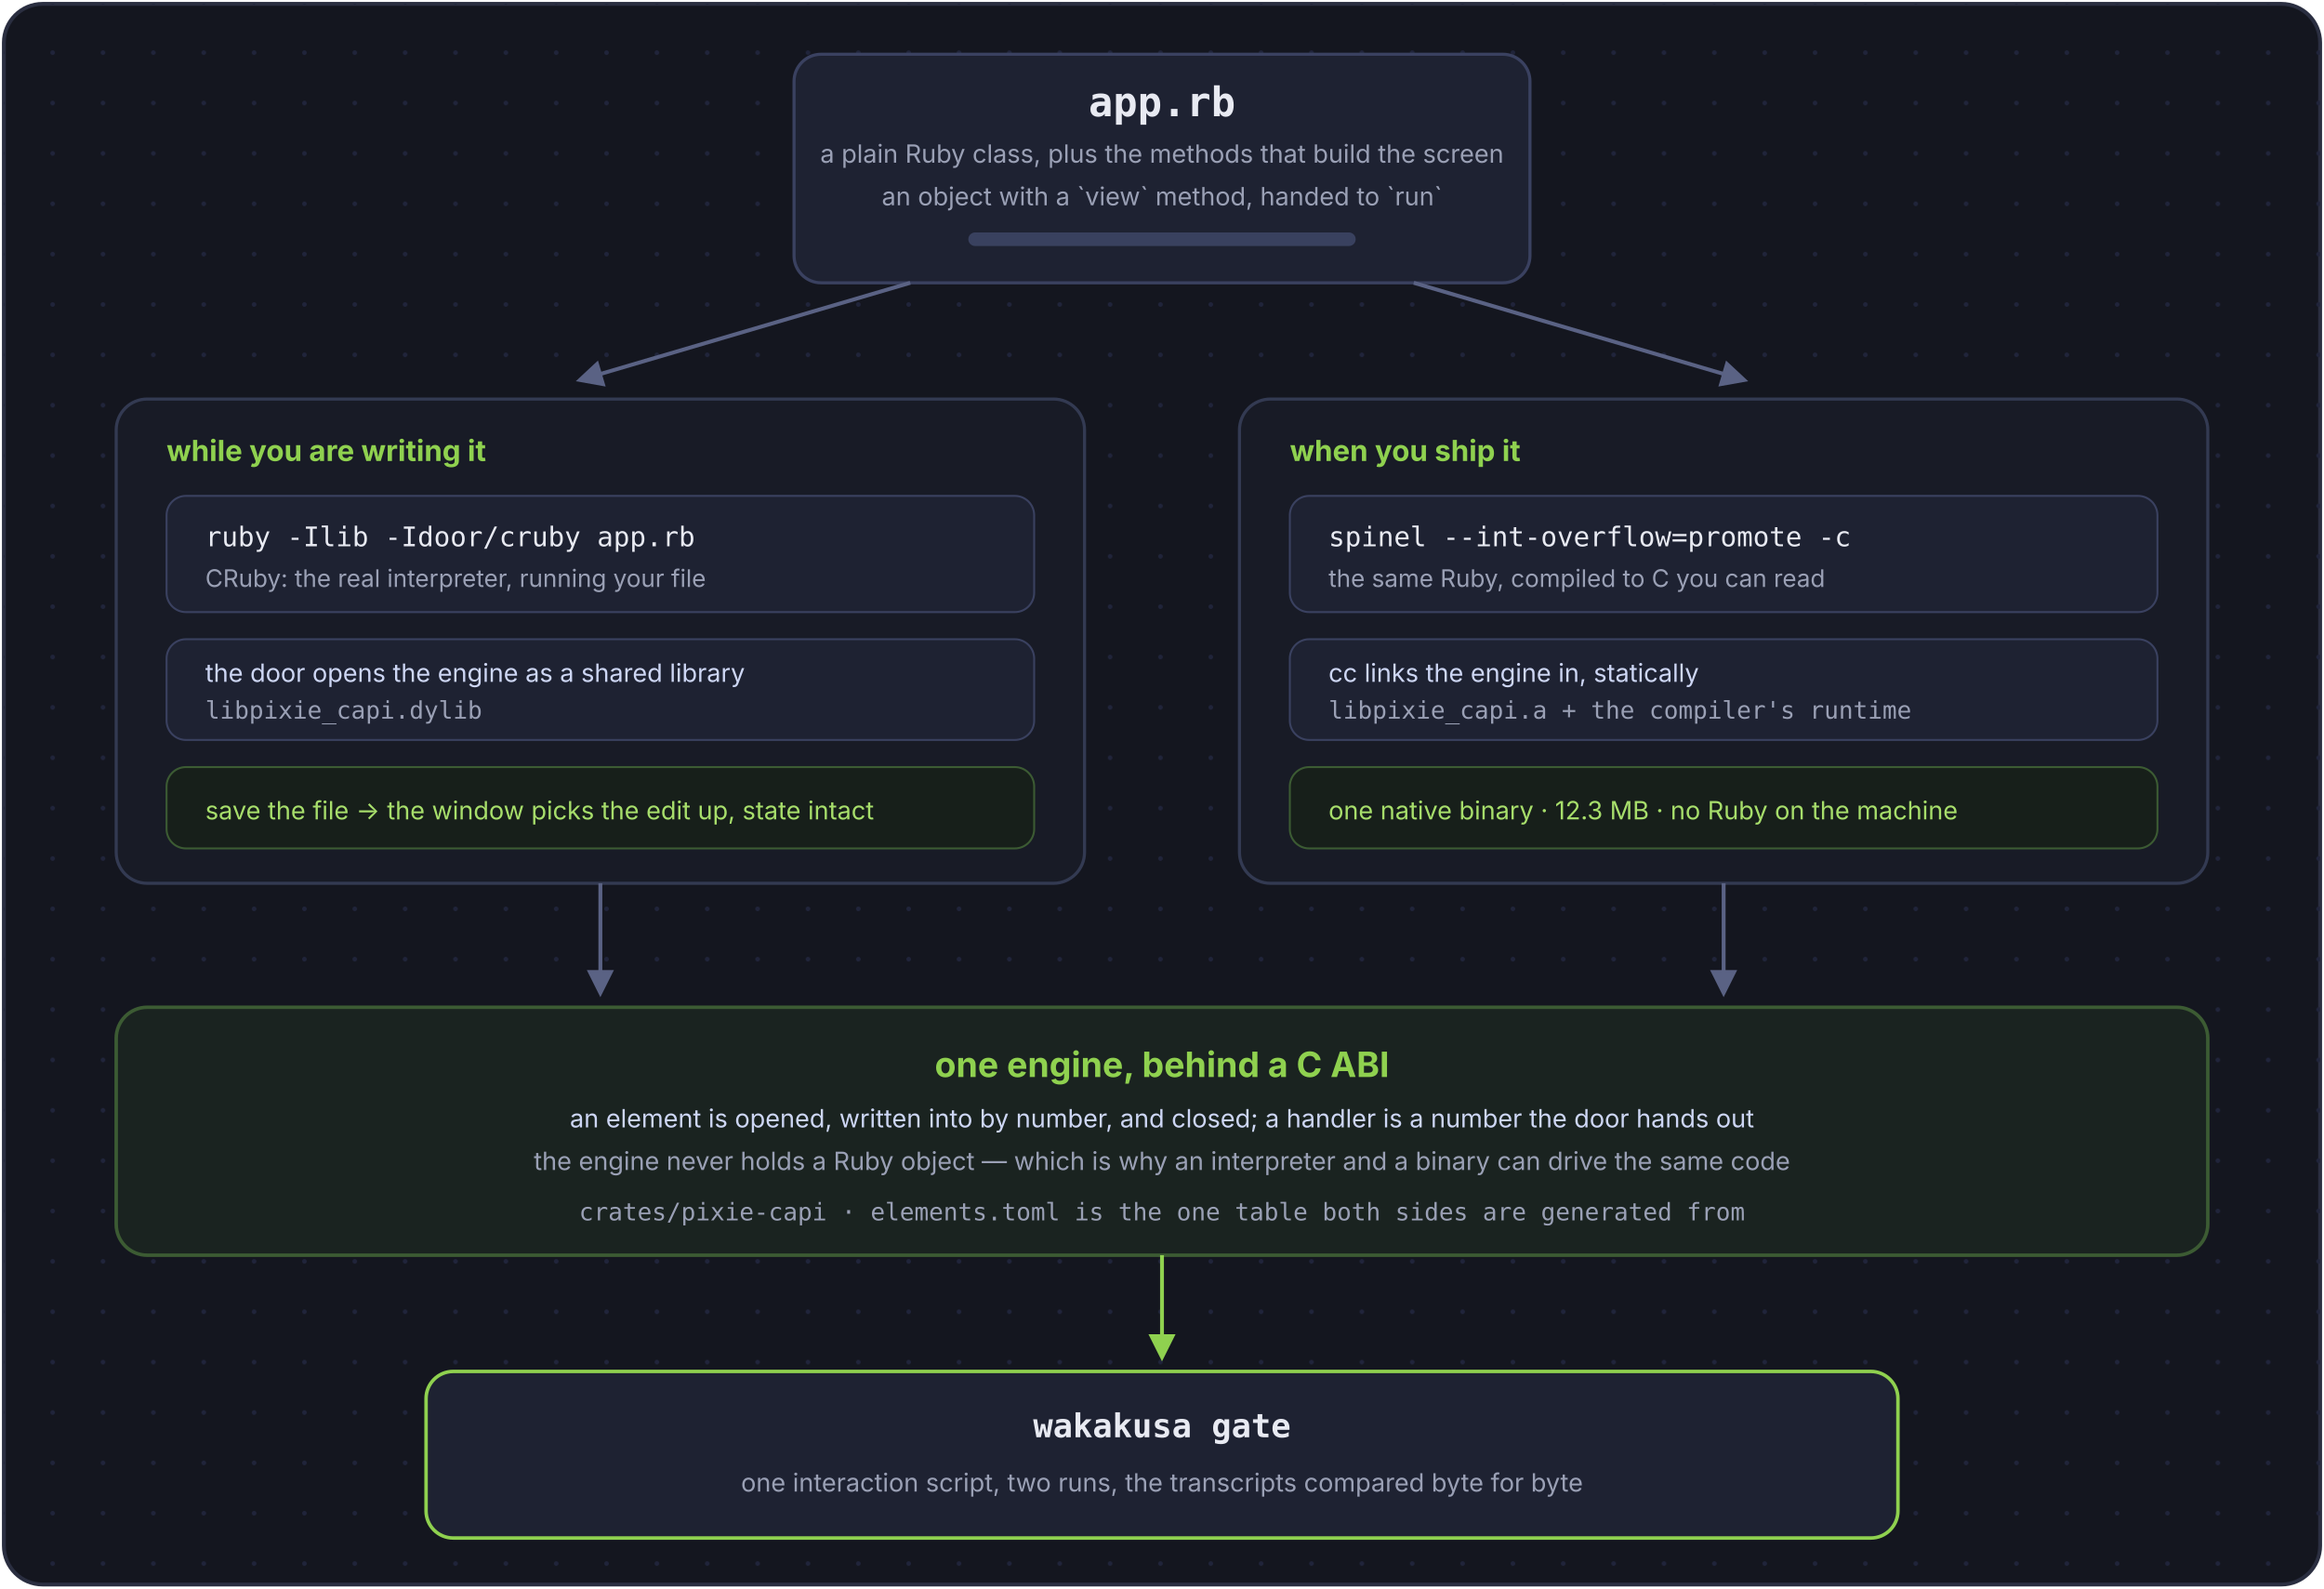
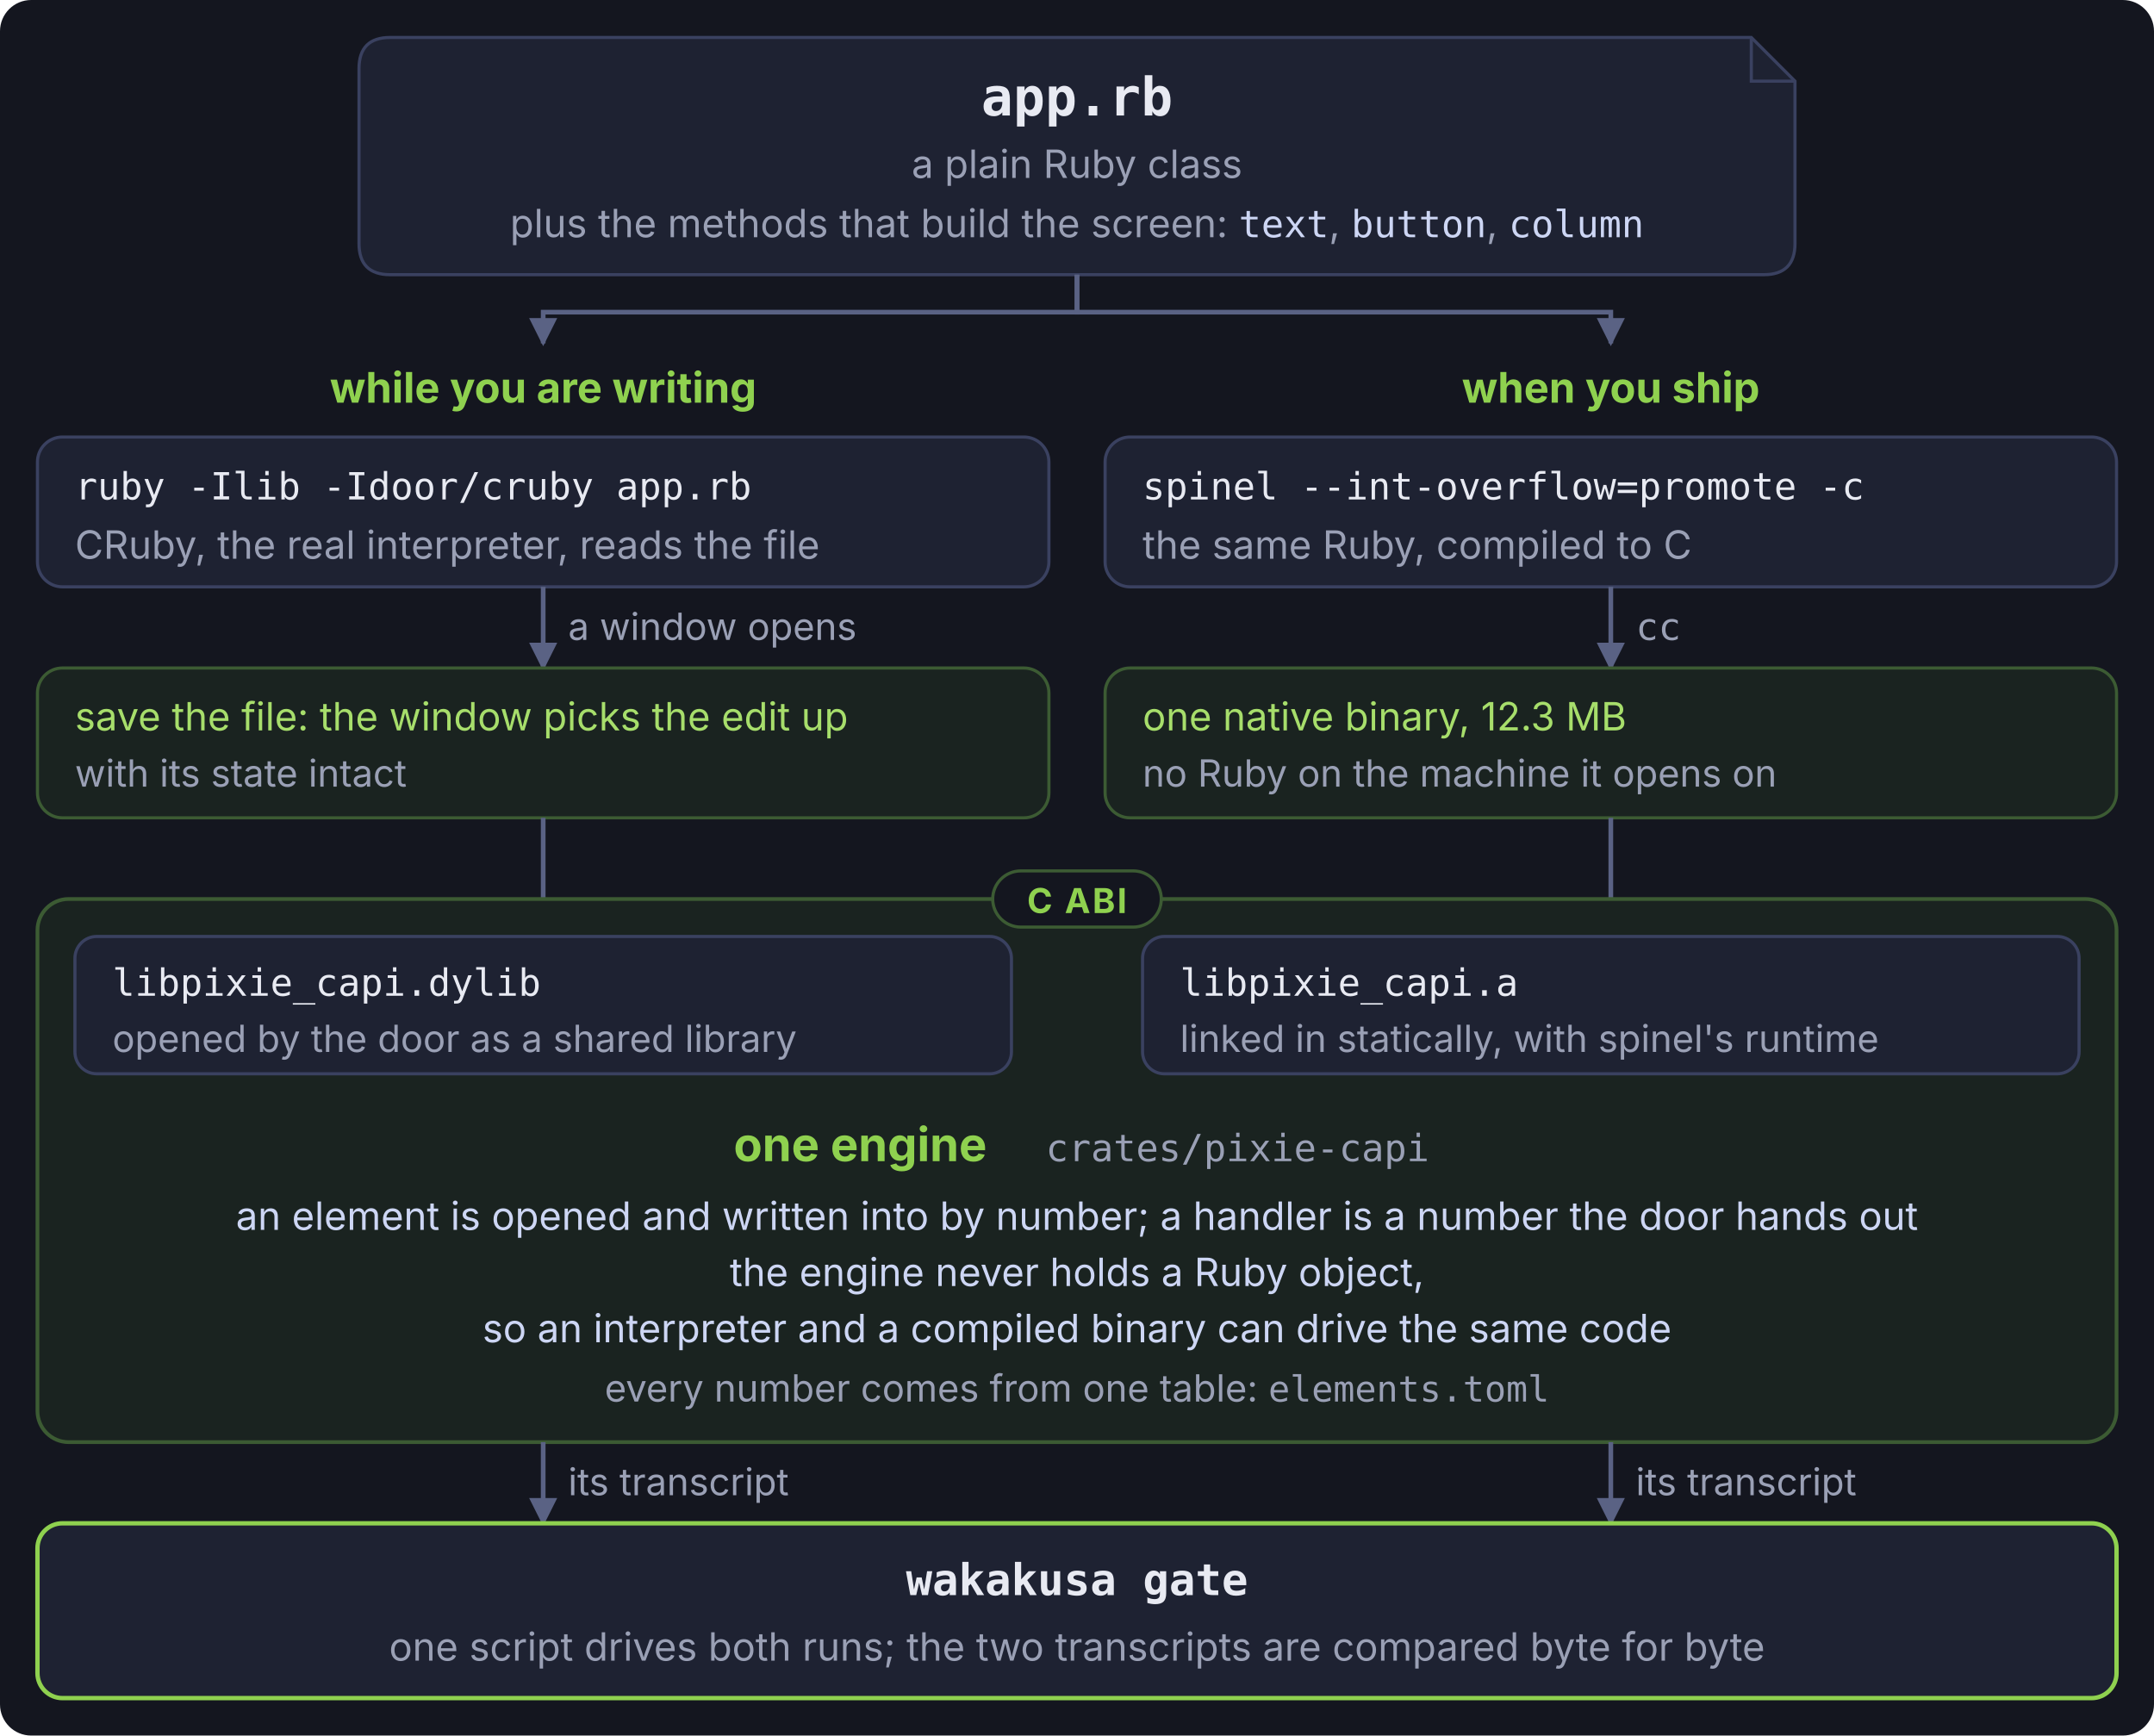
- <svg xmlns="http://www.w3.org/2000/svg" viewBox="0 0 1200 820" font-family="'Hiragino Sans','Noto Sans JP',system-ui,-apple-system,sans-serif">
+ <svg xmlns="http://www.w3.org/2000/svg" viewBox="0 0 690 556" font-family="'Hiragino Sans','Noto Sans JP',system-ui,-apple-system,sans-serif">
  <defs>
-     <marker id="ar" viewBox="0 0 10 10" refX="8" refY="5" markerWidth="7" markerHeight="7" orient="auto-start-reverse">
+     <marker id="ar" viewBox="0 0 10 10" refX="9" refY="5" markerWidth="6" markerHeight="6" orient="auto-start-reverse">
      <path d="M0 0 L10 5 L0 10 z" fill="#5a6284" />
    </marker>
-     <marker id="arG" viewBox="0 0 10 10" refX="8" refY="5" markerWidth="7" markerHeight="7" orient="auto-start-reverse">
-       <path d="M0 0 L10 5 L0 10 z" fill="#8fd14f" />
-     </marker>
-     <pattern id="dots" width="26" height="26" patternUnits="userSpaceOnUse">
-       <circle cx="1.2" cy="1.2" r="1.2" fill="#20243a" />
-     </pattern>
  </defs>
-   <rect x="2" y="2" width="1196" height="816" rx="20" fill="#14161f" stroke="#2a2e40" stroke-width="2" />
-   <rect x="2" y="2" width="1196" height="816" rx="20" fill="url(#dots)" />
-   <rect x="410" y="28" width="380" height="118" rx="14" fill="#1e2232" stroke="#3a4160" stroke-width="1.6" />
-   <text x="600" y="60" text-anchor="middle" font-size="21" font-weight="700" fill="#e8eaf2" font-family="ui-monospace,'SF Mono',Menlo,monospace">app.rb</text>
-   <text x="600" y="84" text-anchor="middle" font-size="13" fill="#9aa0b5">a plain Ruby class, plus the methods that build the screen</text>
-   <text x="600" y="106" text-anchor="middle" font-size="13" fill="#9aa0b5">an object with a `view` method, handed to `run`</text>
-   <rect x="500" y="120" width="200" height="7" rx="3.5" fill="#39415f" />
-   <path d="M470 146 L300 196" stroke="#5a6284" stroke-width="2" fill="none" marker-end="url(#ar)" />
-   <path d="M730 146 L900 196" stroke="#5a6284" stroke-width="2" fill="none" marker-end="url(#ar)" />
-   <rect x="60" y="206" width="500" height="250" rx="16" fill="#181b26" stroke="#333a52" stroke-width="1.6" />
-   <text x="86" y="238" font-size="15" font-weight="700" fill="#8fd14f">while you are writing it</text>
-   <rect x="86" y="256" width="448" height="60" rx="10" fill="#1e2232" stroke="#3a4160" />
-   <text x="106" y="282" font-size="14" fill="#e8eaf2" font-family="ui-monospace,'SF Mono',Menlo,monospace">ruby -Ilib -Idoor/cruby app.rb</text>
-   <text x="106" y="303" font-size="12.5" fill="#9aa0b5">CRuby: the real interpreter, running your file</text>
-   <rect x="86" y="330" width="448" height="52" rx="10" fill="#1e2232" stroke="#3a4160" />
-   <text x="106" y="352" font-size="13" fill="#cdd6f4">the door opens the engine as a shared library</text>
-   <text x="106" y="371" font-size="12.5" fill="#9aa0b5" font-family="ui-monospace,'SF Mono',Menlo,monospace">libpixie_capi.dylib</text>
-   <rect x="86" y="396" width="448" height="42" rx="10" fill="#171f1a" stroke="#3c5b33" />
-   <text x="106" y="423" font-size="13" fill="#a7de6b">save the file → the window picks the edit up, state intact</text>
-   <rect x="640" y="206" width="500" height="250" rx="16" fill="#181b26" stroke="#333a52" stroke-width="1.6" />
-   <text x="666" y="238" font-size="15" font-weight="700" fill="#8fd14f">when you ship it</text>
-   <rect x="666" y="256" width="448" height="60" rx="10" fill="#1e2232" stroke="#3a4160" />
-   <text x="686" y="282" font-size="14" fill="#e8eaf2" font-family="ui-monospace,'SF Mono',Menlo,monospace">spinel --int-overflow=promote -c</text>
-   <text x="686" y="303" font-size="12.5" fill="#9aa0b5">the same Ruby, compiled to C you can read</text>
-   <rect x="666" y="330" width="448" height="52" rx="10" fill="#1e2232" stroke="#3a4160" />
-   <text x="686" y="352" font-size="13" fill="#cdd6f4">cc links the engine in, statically</text>
-   <text x="686" y="371" font-size="12.5" fill="#9aa0b5" font-family="ui-monospace,'SF Mono',Menlo,monospace">libpixie_capi.a + the compiler's runtime</text>
-   <rect x="666" y="396" width="448" height="42" rx="10" fill="#171f1a" stroke="#3c5b33" />
-   <text x="686" y="423" font-size="13" fill="#a7de6b">one native binary · 12.3 MB · no Ruby on the machine</text>
-   <path d="M310 456 L310 512" stroke="#5a6284" stroke-width="2" fill="none" marker-end="url(#ar)" />
-   <path d="M890 456 L890 512" stroke="#5a6284" stroke-width="2" fill="none" marker-end="url(#ar)" />
-   <rect x="60" y="520" width="1080" height="128" rx="16" fill="#1a2320" stroke="#3c5b33" stroke-width="1.8" />
-   <text x="600" y="556" text-anchor="middle" font-size="18" font-weight="700" fill="#8fd14f">one engine, behind a C ABI</text>
-   <text x="600" y="582" text-anchor="middle" font-size="13" fill="#cdd6f4">an element is opened, written into by number, and closed; a handler is a number the door hands out</text>
-   <text x="600" y="604" text-anchor="middle" font-size="13" fill="#9aa0b5">the engine never holds a Ruby object — which is why an interpreter and a binary can drive the same code</text>
-   <text x="600" y="630" text-anchor="middle" font-size="12.5" fill="#9aa0b5" font-family="ui-monospace,'SF Mono',Menlo,monospace">crates/pixie-capi · elements.toml is the one table both sides are generated from</text>
-   <path d="M600 648 L600 700" stroke="#8fd14f" stroke-width="2" fill="none" marker-end="url(#arG)" />
-   <rect x="220" y="708" width="760" height="86" rx="14" fill="#1e2232" stroke="#8fd14f" stroke-width="1.8" />
-   <text x="600" y="742" text-anchor="middle" font-size="17" font-weight="700" fill="#e8eaf2" font-family="ui-monospace,'SF Mono',Menlo,monospace">wakakusa gate</text>
-   <text x="600" y="770" text-anchor="middle" font-size="13" fill="#9aa0b5">one interaction script, two runs, the transcripts compared byte for byte</text>
+   <rect x="0" y="0" width="690" height="556" rx="10" fill="#14161f" />
+   <path d="M125 12 H561 L575 26 V78 Q575 88 565 88 H125 Q115 88 115 78 V22 Q115 12 125 12 Z" fill="#1e2232" stroke="#3a4160" stroke-width="1" />
+   <path d="M561 12 V26 H575" fill="none" stroke="#3a4160" stroke-width="1" />
+   <text x="345" y="37" font-size="17" fill="#e8eaf2" text-anchor="middle" font-weight="700" font-family="ui-monospace,'SF Mono',Menlo,monospace">app.rb</text>
+   <text x="345" y="57" font-size="12.5" fill="#9aa0b5" text-anchor="middle">a plain Ruby class</text>
+   <text x="345" y="76" font-size="12.5" fill="#9aa0b5" text-anchor="middle">plus the methods that build the screen: <tspan font-family="ui-monospace,'SF Mono',Menlo,monospace" font-size="12.0" fill="#cdd6f4">text</tspan>, <tspan font-family="ui-monospace,'SF Mono',Menlo,monospace" font-size="12.0" fill="#cdd6f4">button</tspan>, <tspan font-family="ui-monospace,'SF Mono',Menlo,monospace" font-size="12.0" fill="#cdd6f4">column</tspan>
+   </text>
+   <path d="M345 88 V100 H174 V110" fill="none" stroke="#5a6284" stroke-width="1.5" marker-end="url(#ar)" />
+   <path d="M345 88 V100 H516 V110" fill="none" stroke="#5a6284" stroke-width="1.5" marker-end="url(#ar)" />
+   <text x="174" y="129" font-size="13.5" fill="#8fd14f" text-anchor="middle" font-weight="700">while you are writing</text>
+   <rect x="12" y="140" width="324" height="48" rx="8" fill="#1e2232" stroke="#3a4160" stroke-width="1" />
+   <text x="24" y="160" font-size="12" fill="#e8eaf2" font-family="ui-monospace,'SF Mono',Menlo,monospace">ruby -Ilib -Idoor/cruby app.rb</text>
+   <text x="24" y="179" font-size="12.5" fill="#9aa0b5">CRuby, the real interpreter, reads the file</text>
+   <path d="M174 188 V214" fill="none" stroke="#5a6284" stroke-width="1.5" marker-end="url(#ar)" />
+   <text x="182" y="205" font-size="12" fill="#9aa0b5">a window opens</text>
+   <rect x="12" y="214" width="324" height="48" rx="8" fill="#1a2320" stroke="#3c5b33" stroke-width="1" />
+   <text x="24" y="234" font-size="12.5" fill="#a7de6b">save the file: the window picks the edit up</text>
+   <text x="24" y="252" font-size="12" fill="#9aa0b5">with its state intact</text>
+   <path d="M174 262 V300" fill="none" stroke="#5a6284" stroke-width="1.5" marker-end="url(#ar)" />
+   <text x="516" y="129" font-size="13.5" fill="#8fd14f" text-anchor="middle" font-weight="700">when you ship</text>
+   <rect x="354" y="140" width="324" height="48" rx="8" fill="#1e2232" stroke="#3a4160" stroke-width="1" />
+   <text x="366" y="160" font-size="12" fill="#e8eaf2" font-family="ui-monospace,'SF Mono',Menlo,monospace">spinel --int-overflow=promote -c</text>
+   <text x="366" y="179" font-size="12.5" fill="#9aa0b5">the same Ruby, compiled to C</text>
+   <path d="M516 188 V214" fill="none" stroke="#5a6284" stroke-width="1.5" marker-end="url(#ar)" />
+   <text x="524" y="205" font-size="12" fill="#9aa0b5" font-family="ui-monospace,'SF Mono',Menlo,monospace">cc</text>
+   <rect x="354" y="214" width="324" height="48" rx="8" fill="#1a2320" stroke="#3c5b33" stroke-width="1" />
+   <text x="366" y="234" font-size="12.5" fill="#a7de6b">one native binary, 12.3 MB</text>
+   <text x="366" y="252" font-size="12" fill="#9aa0b5">no Ruby on the machine it opens on</text>
+   <path d="M516 262 V300" fill="none" stroke="#5a6284" stroke-width="1.5" marker-end="url(#ar)" />
+   <rect x="12" y="288" width="666" height="174" rx="10" fill="#1a2320" stroke="#3c5b33" stroke-width="1.2" />
+   <rect x="318" y="279" width="54" height="18" rx="9" fill="#14161f" stroke="#3c5b33" stroke-width="1" />
+   <text x="345" y="292.5" font-size="11" fill="#8fd14f" text-anchor="middle" font-weight="700" letter-spacing=".06em">C ABI</text>
+   <rect x="24" y="300" width="300" height="44" rx="7" fill="#1e2232" stroke="#3a4160" stroke-width="1" />
+   <text x="36" y="319" font-size="12" fill="#e8eaf2" font-family="ui-monospace,'SF Mono',Menlo,monospace">libpixie_capi.dylib</text>
+   <text x="36" y="337" font-size="12" fill="#9aa0b5">opened by the door as a shared library</text>
+   <rect x="366" y="300" width="300" height="44" rx="7" fill="#1e2232" stroke="#3a4160" stroke-width="1" />
+   <text x="378" y="319" font-size="12" fill="#e8eaf2" font-family="ui-monospace,'SF Mono',Menlo,monospace">libpixie_capi.a</text>
+   <text x="378" y="337" font-size="12" fill="#9aa0b5">linked in statically, with spinel's runtime</text>
+   <text x="235" y="372" font-size="15" fill="#8fd14f" font-weight="700">one engine</text>
+   <text x="335" y="372" font-size="12" fill="#9aa0b5" font-family="ui-monospace,'SF Mono',Menlo,monospace">crates/pixie-capi</text>
+   <text x="345" y="394" font-size="12.5" fill="#cdd6f4" text-anchor="middle">an element is opened and written into by number; a handler is a number the door hands out</text>
+   <text x="345" y="412" font-size="12.5" fill="#cdd6f4" text-anchor="middle">the engine never holds a Ruby object,</text>
+   <text x="345" y="430" font-size="12.5" fill="#cdd6f4" text-anchor="middle">so an interpreter and a compiled binary can drive the same code</text>
+   <text x="345" y="449" font-size="12" fill="#9aa0b5" text-anchor="middle">every number comes from one table: <tspan font-family="ui-monospace,'SF Mono',Menlo,monospace" font-size="11.5" fill="#9aa0b5">elements.toml</tspan>
+   </text>
+   <path d="M174 462 V488" fill="none" stroke="#5a6284" stroke-width="1.5" marker-end="url(#ar)" />
+   <text x="182" y="479" font-size="12" fill="#9aa0b5">its transcript</text>
+   <path d="M516 462 V488" fill="none" stroke="#5a6284" stroke-width="1.5" marker-end="url(#ar)" />
+   <text x="524" y="479" font-size="12" fill="#9aa0b5">its transcript</text>
+   <rect x="12" y="488" width="666" height="56" rx="8" fill="#1e2232" stroke="#8fd14f" stroke-width="1.4" />
+   <text x="345" y="511" font-size="14" fill="#e8eaf2" text-anchor="middle" font-weight="700" font-family="ui-monospace,'SF Mono',Menlo,monospace">wakakusa gate</text>
+   <text x="345" y="532" font-size="12.5" fill="#9aa0b5" text-anchor="middle">one script drives both runs; the two transcripts are compared byte for byte</text>
</svg>
